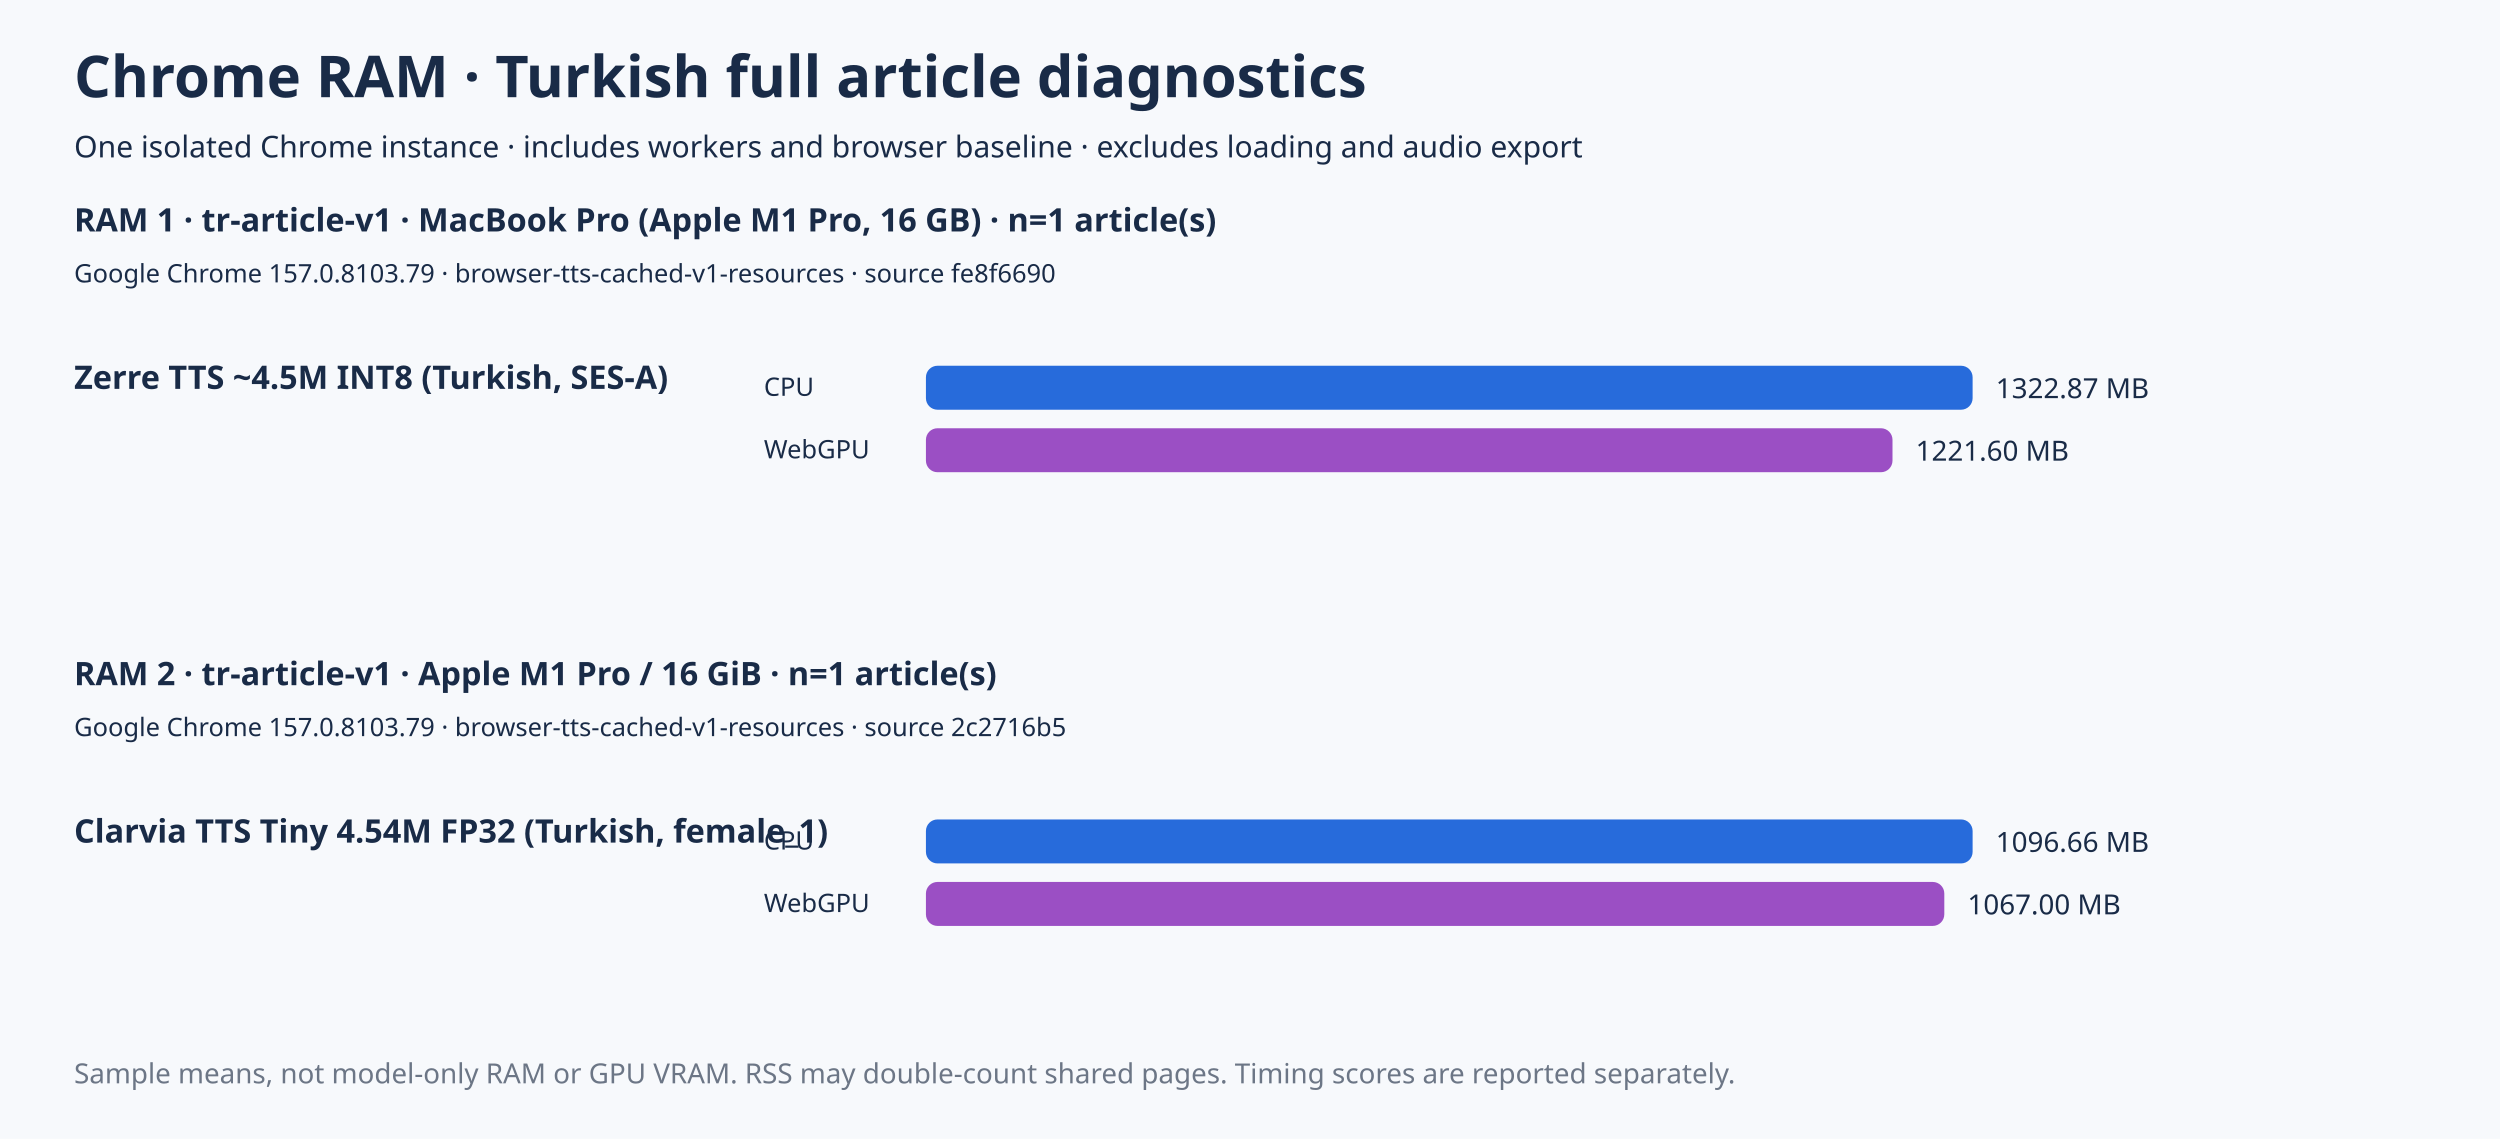
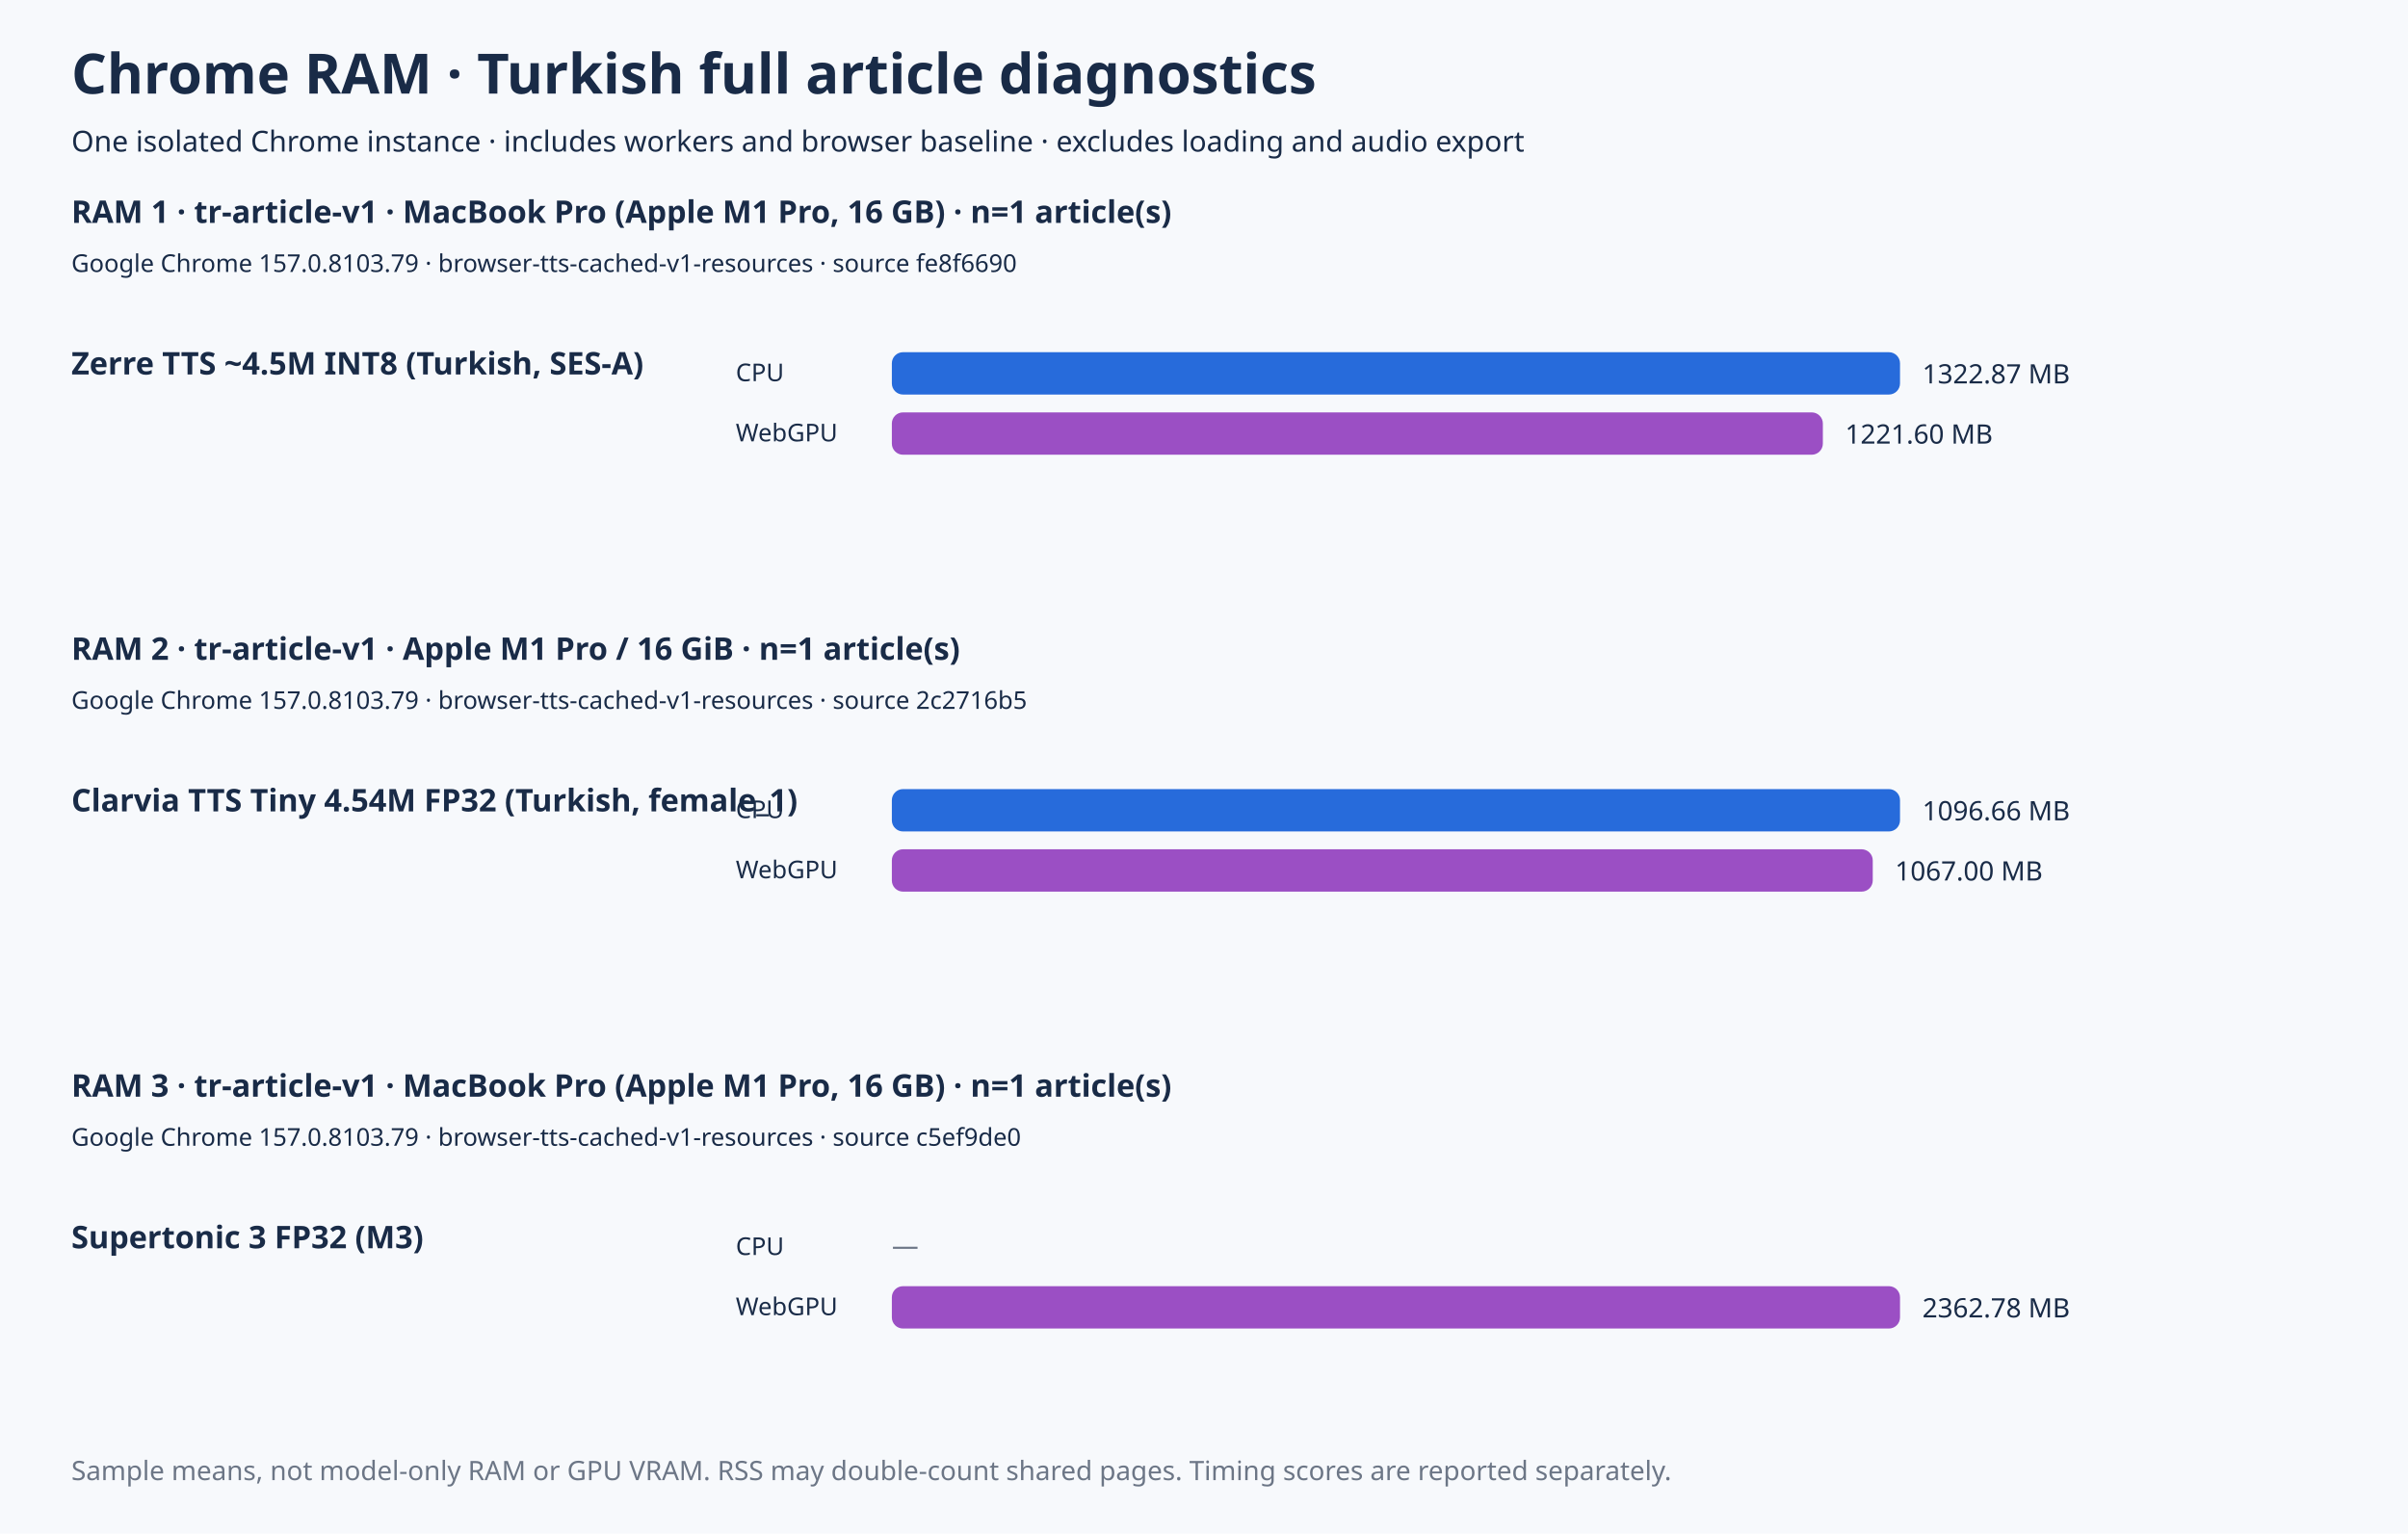
- <svg xmlns="http://www.w3.org/2000/svg" width="1080" height="492" viewBox="0 0 1080 492" role="img" aria-labelledby="title desc">
+ <svg xmlns="http://www.w3.org/2000/svg" width="1080" height="688" viewBox="0 0 1080 688" role="img" aria-labelledby="title desc">
  <rect width="100%" height="100%" fill="#f7f9fc" />
  <g font-family="system-ui,sans-serif" fill="#192b47">
    <text x="32" y="42" font-size="25" font-weight="700">Chrome RAM · Turkish full article diagnostics</text>
    <text x="32" y="68" font-size="13">One isolated Chrome instance · includes workers and browser baseline · excludes loading and audio export</text>
    <text x="32" y="100" font-size="14" font-weight="700">RAM 1 · tr-article-v1 · MacBook Pro (Apple M1 Pro, 16 GB) · n=1 article(s)</text>
    <text x="32" y="122" font-size="11">Google Chrome 157.0.8103.79 · browser-tts-cached-v1-resources · source fe8f6690</text>
    <text x="32" y="168" font-size="14" font-weight="600">Zerre TTS ~4.5M INT8 (Turkish, SES-A)</text>
    <text x="330" y="171" font-size="11">CPU</text>
    <rect x="400" y="158" width="452.17" height="19" rx="5" fill="#276bdb" />
    <text x="862.17" y="172" font-size="12">1322.87 MB</text>
    <text x="330" y="198" font-size="11">WebGPU</text>
    <rect x="400" y="185" width="417.56" height="19" rx="5" fill="#9b4fc4" />
    <text x="827.56" y="199" font-size="12">1221.60 MB</text>
    <text x="32" y="296" font-size="14" font-weight="700">RAM 2 · tr-article-v1 · Apple M1 Pro / 16 GiB · n=1 article(s)</text>
    <text x="32" y="318" font-size="11">Google Chrome 157.0.8103.79 · browser-tts-cached-v1-resources · source 2c2716b5</text>
    <text x="32" y="364" font-size="14" font-weight="600">Clarvia TTS Tiny 4.54M FP32 (Turkish, female_1)</text>
    <text x="330" y="367" font-size="11">CPU</text>
    <rect x="400" y="354" width="452.17" height="19" rx="5" fill="#276bdb" />
    <text x="862.17" y="368" font-size="12">1096.66 MB</text>
    <text x="330" y="394" font-size="11">WebGPU</text>
    <rect x="400" y="381" width="439.94" height="19" rx="5" fill="#9b4fc4" />
    <text x="849.94" y="395" font-size="12">1067.00 MB</text>
-     <text x="32" y="468" font-size="12" fill="#6c7686">Sample means, not model-only RAM or GPU VRAM. RSS may double-count shared pages. Timing scores are reported separately.</text>
+     <text x="32" y="492" font-size="14" font-weight="700">RAM 3 · tr-article-v1 · MacBook Pro (Apple M1 Pro, 16 GB) · n=1 article(s)</text>
+     <text x="32" y="514" font-size="11">Google Chrome 157.0.8103.79 · browser-tts-cached-v1-resources · source c5ef9de0</text>
+     <text x="32" y="560" font-size="14" font-weight="600">Supertonic 3 FP32 (M3)</text>
+     <text x="330" y="563" font-size="11">CPU</text>
+     <text x="400" y="563" font-size="12" fill="#6c7686">—</text>
+     <text x="330" y="590" font-size="11">WebGPU</text>
+     <rect x="400" y="577" width="452.17" height="19" rx="5" fill="#9b4fc4" />
+     <text x="862.17" y="591" font-size="12">2362.78 MB</text>
+     <text x="32" y="664" font-size="12" fill="#6c7686">Sample means, not model-only RAM or GPU VRAM. RSS may double-count shared pages. Timing scores are reported separately.</text>
  </g>
</svg>
